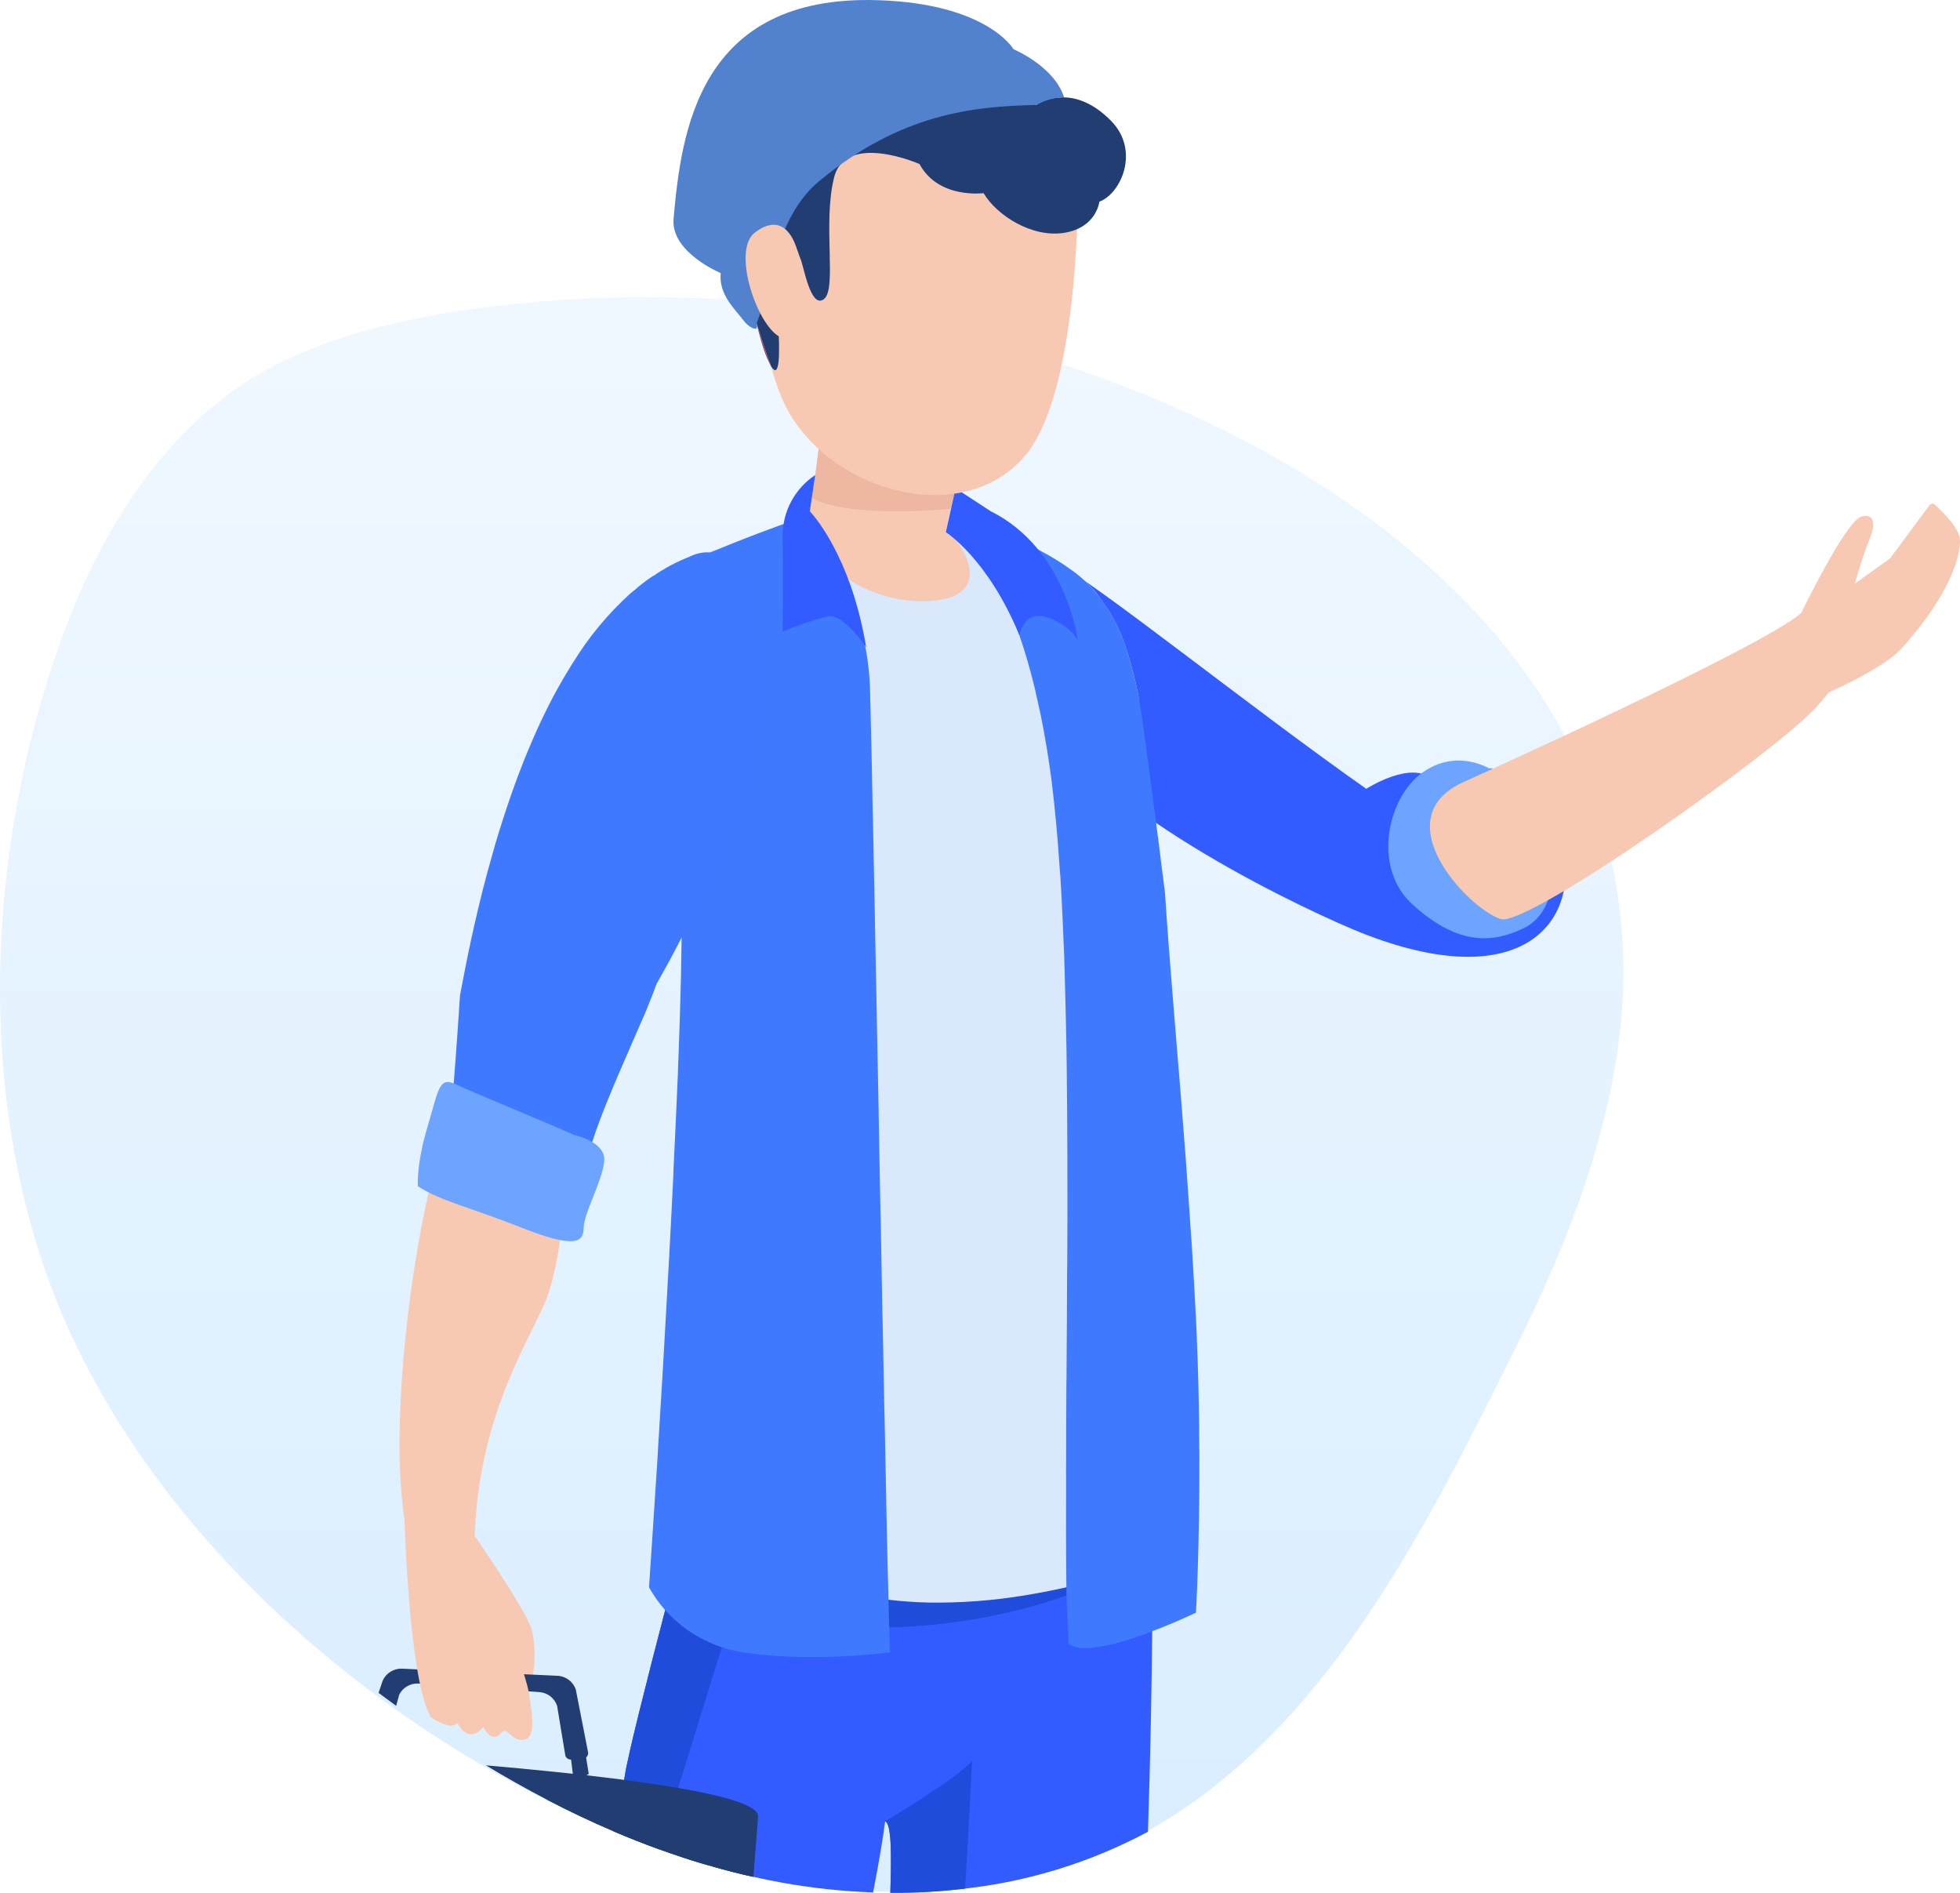
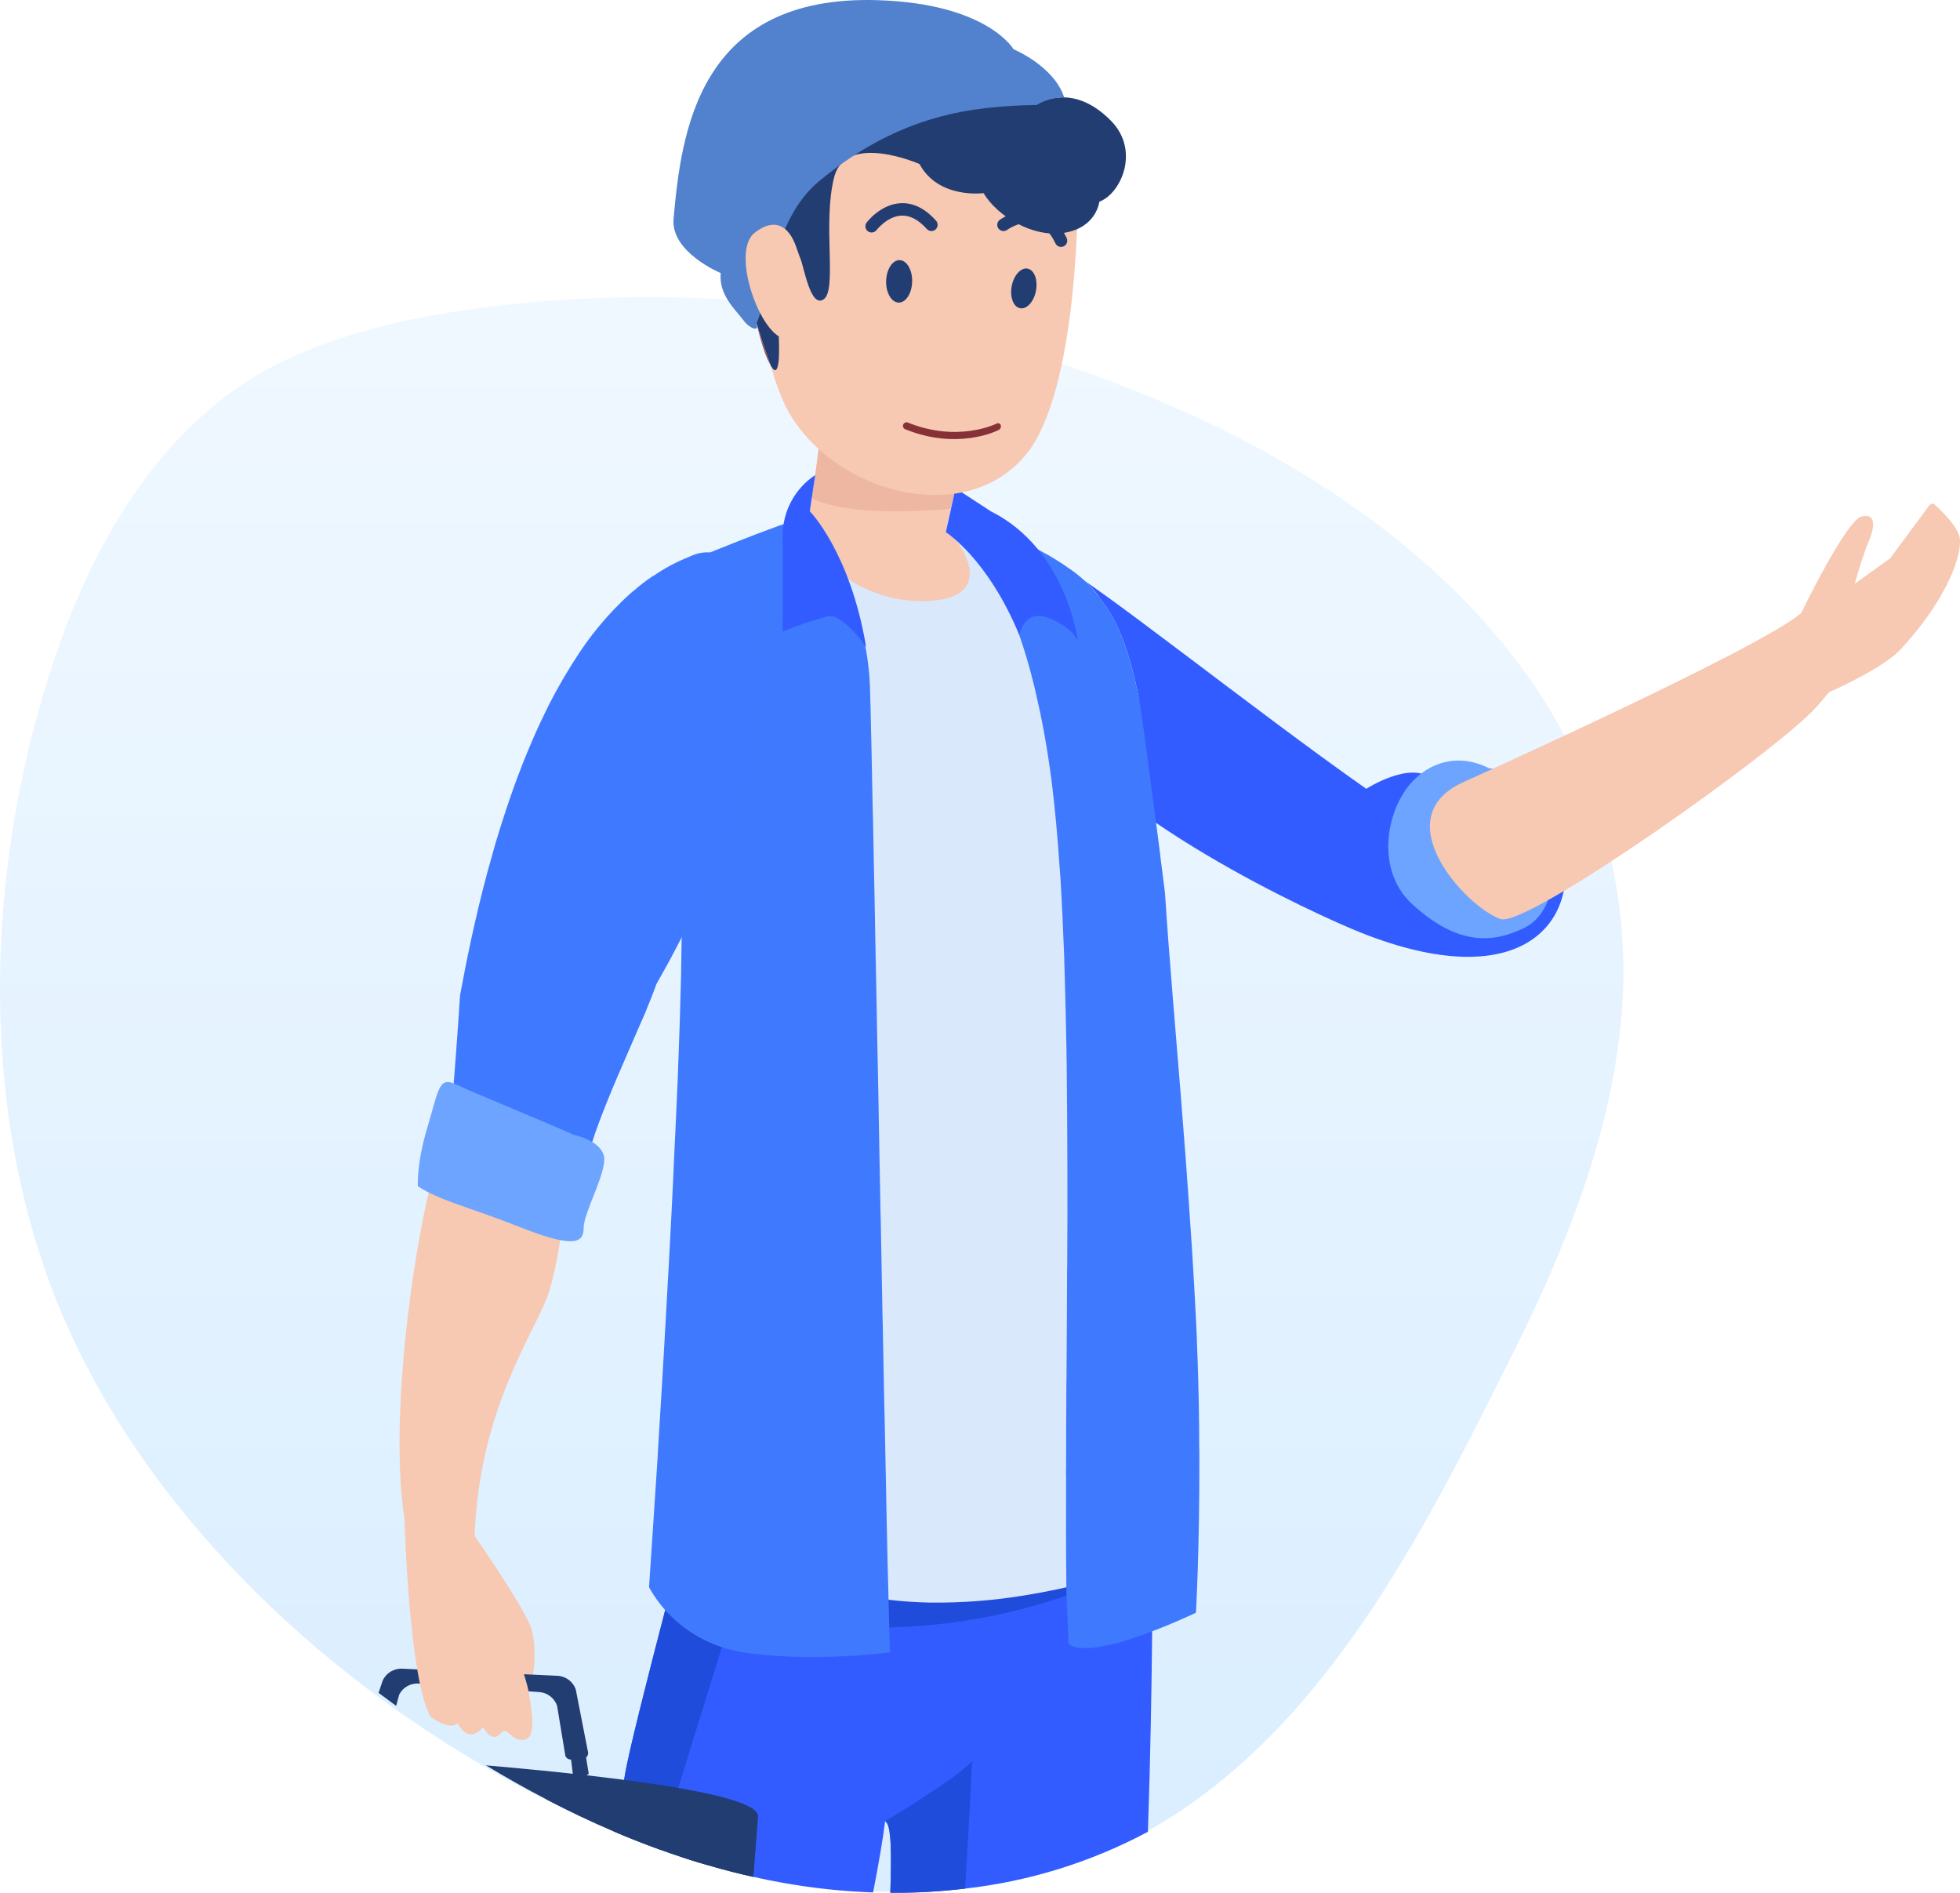
- <svg xmlns="http://www.w3.org/2000/svg" width="415.324" height="400.99" viewBox="0 0 415.324 400.99">
+ <svg xmlns="http://www.w3.org/2000/svg" width="416.356" height="401.986" viewBox="0 0 416.356 401.986">
  <defs>
-     <style>.a{fill:url(#a);}.b{fill:#325cff;}.c{fill:#f7c8b2;}.d{fill:#6ca4ff;}.e{fill:#1f4cdb;}.f{fill:#edb7a2;}.g{fill:#d9e8fb;}.h{fill:#3f79fe;}.i{fill:#223d72;}.j{fill:#974a5b;}.k{fill:#5282ce;}.l{fill:#6d8dd9;}.m{fill:#3f79ff;}</style>
    <linearGradient id="a" x1="0.5" y1="-0.673" x2="0.5" y2="1.058" gradientUnits="objectBoundingBox">
      <stop offset="0" stop-color="#fff" />
      <stop offset="1" stop-color="#d8edff" />
    </linearGradient>
  </defs>
-   <g transform="translate(-139.265 -1119.031)">
-     <path class="a" d="M482.213,1325.488c-2.953,22.627-11.846,44.6-22.06,65.038-17.9,35.818-37.832,76.573-72.686,98.834-39.231,25.056-89.023,17.351-128.838-1.811-41.909-20.17-81.181-54.086-102.24-96.088-22.727-45.328-21.234-102.309-4.9-149.419,8.381-24.164,22.8-48.433,46.376-60.39,15.691-7.919,34.658-11.272,51.935-12.982a278.323,278.323,0,0,1,141.942,23.662c40.279,18.349,79.124,49.767,89.084,94.933A110.094,110.094,0,0,1,482.213,1325.488Z" transform="translate(0 14.592)" />
-     <g transform="translate(219.484 1119.031)">
-       <g transform="translate(125.345 106.695)">
-         <g transform="translate(0 11.914)">
-           <path class="b" d="M311.714,1242.194s-24.417-17.135-10.013-24.021c7.827-6.411,7.523-10.038,14.4-6.886s40.866,30.414,65,47.347c0,0,9.727-6.262,14.085-1.877,6.217-3.773,23.331-6.136,27.621,14.131,3.534,16.688-9.464,31.394-42.591,18.315C370.372,1285.316,324.519,1264.306,311.714,1242.194Z" transform="translate(-297.153 -1210.132)" />
+   <g transform="translate(-139.265 -622.324)">
+     <path d="M483.065,829.173c-2.96,22.683-11.876,44.713-22.115,65.2C443,930.28,423.024,971.136,388.084,993.452c-39.328,25.118-89.244,17.394-129.158-1.817-42.013-20.22-81.382-54.219-102.494-96.326-22.783-45.44-21.286-102.564-4.908-149.79,8.4-24.224,22.86-48.553,46.491-60.54,15.73-7.939,34.744-11.3,52.064-13.014a279.012,279.012,0,0,1,142.294,23.72c40.379,18.394,79.32,49.891,89.3,95.169A110.368,110.368,0,0,1,483.065,829.173Z" transform="translate(0 14.748)" fill="url(#a)" />
+     <g transform="translate(219.683 622.324)">
+       <g transform="translate(125.656 106.96)">
+         <g transform="translate(0 11.943)">
+           <path d="M311.75,745.567s-24.478-17.179-10.038-24.082c7.847-6.425,7.541-10.063,14.439-6.9s40.967,30.489,65.158,47.463c0,0,9.751-6.277,14.12-1.882,6.232-3.782,23.389-6.15,27.69,14.168,3.542,16.73-9.487,31.472-42.7,18.36C370.554,788.8,324.587,767.734,311.75,745.567Z" transform="translate(-297.153 -713.424)" fill="#325cff" />
        </g>
-         <g transform="translate(88.608)">
-           <path class="c" d="M434.059,1242.568s14.506-5.847,19.091-10.879c10.641-11.682,12.8-20.516,12.376-23.4s-5.555-7.312-5.555-7.312a1.187,1.187,0,0,0-1.049.578l-8.148,11.022-13.891,9.953Z" transform="translate(-344.422 -1200.981)" />
-           <path class="c" d="M433.877,1229.314l-1.454-5.761s9.486-19.614,12.783-20.447,2.644,2.661,1.6,5.04c-1.275,2.9-3.4,10.442-3.4,10.442l-8.04,8.89Z" transform="translate(-344.916 -1200.377)" />
-           <path class="d" d="M371,1246.545c-6.187,5.8-8.819,19.256-.707,26.676,10.287,9.408,17.75,7.85,23.6,5.1s8.45-11.913,3.7-21.543C390.347,1242.085,378.53,1239.488,371,1246.545Z" transform="translate(-365.211 -1188.357)" />
-           <path class="c" d="M379.469,1255.11s62.757-28.258,71.2-35.648,22.01-.865,3.106,20.027c-8.459,9.349-61.218,46.7-66.815,44.811C379.742,1281.858,361.953,1262.641,379.469,1255.11Z" transform="translate(-363.163 -1196.286)" />
+         <g transform="translate(88.828)">
+           <path d="M434.059,745.964S448.6,740.1,453.2,735.057c10.667-11.71,12.831-20.566,12.407-23.453s-5.569-7.33-5.569-7.33a1.186,1.186,0,0,0-1.052.58L450.815,715.9l-13.925,9.979Z" transform="translate(-344.199 -704.274)" fill="#f7c8b2" />
+           <path d="M433.881,732.673l-1.458-5.775s9.51-19.663,12.814-20.5,2.651,2.668,1.6,5.051c-1.278,2.905-3.408,10.469-3.408,10.469l-8.06,8.912Z" transform="translate(-344.698 -703.663)" fill="#f7c8b2" />
+           <path d="M371.013,749.848c-6.2,5.812-8.841,19.3-.709,26.741,10.312,9.431,17.794,7.87,23.658,5.109s8.471-11.941,3.709-21.6C390.409,745.377,378.563,742.771,371.013,749.848Z" transform="translate(-365.211 -691.515)" fill="#6ca4ff" />
+           <path d="M379.488,758.5s62.913-28.328,71.378-35.736,22.064-.867,3.114,20.076c-8.48,9.371-61.37,46.82-66.981,44.922C379.761,785.313,361.928,766.048,379.488,758.5Z" transform="translate(-363.142 -699.529)" fill="#f7c8b2" />
        </g>
      </g>
-       <path class="b" d="M353.321,1375.559c0,3.661-.02,8.583-.073,14.436-.108,11.391-.355,26.328-.9,42.467A107.911,107.911,0,0,1,313.6,1444.5a124.848,124.848,0,0,1-15.842.878c.268-8.226.254-14.59-1.1-15.146-.443,3.574-1.335,8.823-2.548,15.079a135.794,135.794,0,0,1-19.235-2.058q-3.1-.554-6.156-1.247c-2.876-.637-5.739-1.36-8.568-2.173-.241-.06-.475-.126-.711-.2-.569-.161-1.146-.328-1.716-.5q-2.193-.654-4.364-1.381c-1.515-.5-3.031-1.02-4.533-1.562q-4.886-1.769-9.667-3.815c.375-1.8.71-3.427,1.012-4.868.57-2.789.979-4.868,1.18-6.048.04-.241.074-.443.1-.609.63-4.385,4.981-21.463,8.609-35.374,2.748-10.547,5.088-19.269,5.088-19.269l1.844.039,40,.851,29.144.624,8.066.175.792.021,14.066.308,4.257.094S353.336,1370.94,353.321,1375.559Z" transform="translate(-189.319 -1044.395)" />
-       <path class="e" d="M301.75,1405.56s-.483,10.607-1.483,27.061a124.848,124.848,0,0,1-15.842.878c.268-8.226.254-14.59-1.1-15.146C283.325,1418.353,299.007,1408.993,301.75,1405.56Z" transform="translate(-175.984 -1032.512)" />
-       <path class="e" d="M346.9,1377.591l-.04.019a95.519,95.519,0,0,1-11.753,4.807,123.453,123.453,0,0,1-37.594,6.745,103.13,103.13,0,0,1-13.134-.617c-12.853-1.414-19.054,3.761-21.8,3.071-.141.476-.322,1.06-.522,1.737-1.6,5.209-5.022,16.131-9.24,29.821-.556,1.811-1.126,3.674-1.716,5.572q-1.105,3.631-2.273,7.442-4.886-1.769-9.667-3.815c.375-1.8.71-3.427,1.012-4.868.57-2.789.979-4.868,1.18-6.048.04-.241.074-.443.1-.609.63-4.385,4.981-21.463,8.609-35.374,2.748-10.547,5.088-19.269,5.088-19.269l1.844.039,40,.851,29.144.624,8.066.175.792.6,10.688,8.159Z" transform="translate(-189.319 -1044.395)" />
-       <g transform="translate(77.251 111.198)">
-         <path class="c" d="M301.167,1204.439s7.335,6.251,14.872,8.409-16.332,18.527-16.332,18.527-35.933-5.546-39.141-14.719,16.487-12.218,16.487-12.218Z" transform="translate(-260.214 -1204.439)" />
+       <path d="M353.6,878.875c0,3.67-.02,8.6-.073,14.471-.108,11.42-.356,26.395-.9,42.574a108.154,108.154,0,0,1-38.844,12.07,125.174,125.174,0,0,1-15.882.881c.269-8.247.254-14.626-1.1-15.183-.444,3.583-1.338,8.845-2.554,15.117a136.311,136.311,0,0,1-19.283-2.063q-3.105-.556-6.171-1.25c-2.883-.638-5.753-1.365-8.589-2.178-.241-.06-.476-.128-.713-.2-.57-.162-1.149-.33-1.72-.5q-2.2-.656-4.375-1.385c-1.519-.5-3.038-1.022-4.545-1.566q-4.9-1.776-9.691-3.824c.376-1.8.711-3.435,1.014-4.88.572-2.8.982-4.88,1.183-6.063.04-.241.074-.444.1-.612.632-4.4,4.994-21.515,8.63-35.461,2.755-10.573,5.1-19.318,5.1-19.318l1.848.04,40.1.854,29.217.625,8.086.175.794.021,14.1.308,4.268.094S353.619,874.245,353.6,878.875Z" transform="translate(-189.195 -546.889)" fill="#325cff" />
+       <path d="M301.8,908.853s-.484,10.633-1.487,27.127a125.162,125.162,0,0,1-15.882.881c.269-8.247.254-14.626-1.1-15.183C283.325,921.678,299.046,912.295,301.8,908.853Z" transform="translate(-175.717 -534.878)" fill="#1f4cdb" />
+       <path d="M347.166,880.912l-.04.021a95.732,95.732,0,0,1-11.782,4.819,123.76,123.76,0,0,1-37.687,6.762,103.851,103.851,0,0,1-13.167-.619c-12.885-1.419-19.1,3.771-21.851,3.079-.141.476-.322,1.061-.523,1.74-1.607,5.223-5.034,16.173-9.263,29.9-.557,1.815-1.129,3.683-1.72,5.586q-1.108,3.639-2.279,7.461-4.9-1.776-9.691-3.824c.376-1.8.711-3.435,1.014-4.88.572-2.8.982-4.88,1.183-6.063.04-.241.074-.444.1-.612.632-4.4,4.994-21.515,8.63-35.461,2.755-10.573,5.1-19.318,5.1-19.318l1.848.04,40.1.854,29.217.625,8.086.175.794.6,10.714,8.181Z" transform="translate(-189.195 -546.889)" fill="#1f4cdb" />
+       <g transform="translate(77.443 111.474)">
+         <path d="M301.269,707.732s7.353,6.266,14.909,8.43-16.372,18.572-16.372,18.572-36.022-5.559-39.238-14.754S277.1,707.732,277.1,707.732Z" transform="translate(-260.214 -707.732)" fill="#f7c8b2" />
      </g>
-       <g transform="translate(89.377 78.435)">
-         <path class="c" d="M269.527,1221.151c4.606,7.947,30.4,11.891,29.743,3.311-.3-3.733.782-9.964,2.107-15.835,1.535-6.8,3.372-13.095,3.763-14.359.031-.12.061-.211.061-.211,3.912-14.931-32.393-17.851-31.067-11.891a13.829,13.829,0,0,1,.15,3.4c-.09,4.967-1.2,13.4-2.317,20.831C270.731,1214.377,269.527,1221.151,269.527,1221.151Z" transform="translate(-269.527 -1179.275)" />
+       <g transform="translate(89.599 78.63)">
+         <path d="M269.527,724.548c4.618,7.967,30.48,11.92,29.817,3.319-.3-3.742.784-9.989,2.112-15.874,1.539-6.821,3.38-13.128,3.772-14.395.031-.121.061-.211.061-.211,3.922-14.969-32.473-17.9-31.144-11.92a13.864,13.864,0,0,1,.15,3.41c-.09,4.979-1.206,13.429-2.323,20.883C270.734,717.757,269.527,724.548,269.527,724.548Z" transform="translate(-269.527 -682.568)" fill="#f7c8b2" />
      </g>
-       <path class="f" d="M271.4,1204.94c8.67,4.4,29.411,2.228,29.411,2.228,1.535-6.8,3.372-13.095,3.763-14.359a13.67,13.67,0,0,0-3.763-2.168l-27.094-6.532C273.628,1189.076,272.514,1197.5,271.4,1204.94Z" transform="translate(-179.585 -1099.38)" />
-       <path class="g" d="M251.462,1261.1v147.96l2.5,8.249,2.258,1.384,4.907,3.01s1.113.723,3.221,1.807c.482.241.993.512,1.565.782.663.331,1.415.663,2.228,1.023a86.757,86.757,0,0,0,12.223,4.3c.723.181,1.475.362,2.258.573a95.3,95.3,0,0,0,11.047,1.927c2.771.331,5.66.542,8.7.6a114.725,114.725,0,0,0,20.23-1.535c3.882-.633,7.616-1.415,11.047-2.228,2.8-.663,5.389-1.355,7.737-2.017,6.623-1.9,11.258-3.613,12.4-4.065.211-.09.3-.12.3-.12l-1.535-21.525a152.567,152.567,0,0,0,3.372-27c.361-7.165.3-14.541-.031-21.946v-.271c.241-14.269-2.288-43.981-5.057-71.828v-.03c-1.475-14.57-3.01-28.628-4.244-39.677-2.98-14.69-6.593-18.273-8.188-20.65-1.807-2.74-5.178-5.51-9.062-7.917-4.4-1.505-9.092-2.8-12.884-3.763v-.031l-.211-.03c-2.168-.572-4-1.023-5.3-1.354a4.138,4.138,0,0,0-1.143-.06,1.739,1.739,0,0,0-.392.03c-1.023.03-2.047.241-1.716.6,1.9,2.318,3.944,6.171,2.89,9.122-.723,2.138-3.1,3.793-8.248,4.095a28.687,28.687,0,0,1-18.424-5.449,43.581,43.581,0,0,1-10.025-10.206,1.049,1.049,0,0,0-.782-.3,8.241,8.241,0,0,0-2.469.512c-.693.211-1.294.422-1.625.542L261.878,1208l-2.138.693h-.03a1.078,1.078,0,0,0-.271.12l-3.854,1.264s.061.091.151.241c.391.723,1.716,2.98,3.7,6.412l-.452,2.469-.392,2.258-2.949,16.377-.392,2.167v.09l-1.746,9.542-1.656,9.3Z" transform="translate(-185.605 -1093.204)" />
-       <g transform="translate(121.488 111.056)">
-         <path class="h" d="M294.191,1204.482a13.336,13.336,0,0,1,2.709,2.259c2.829,2.859,7.435,8.971,11.59,21.1v.03c1.083,3.1,2.137,6.623,3.1,10.567.181.722.362,1.475.512,2.228,1.085,4.575,2.048,9.693,2.86,15.442.03.3.09.6.12.9.121.723.211,1.475.3,2.258.661,5.329,1.2,11.229,1.625,17.611q.092,1.129.181,2.258c.331,5.389.572,11.078.813,17.009,0,.753.03,1.505.061,2.258.18,5.719.3,11.65.421,17.73,0,.754,0,1.506.03,2.259.091,7.073.121,14.359.151,21.7v2.257c.03,5.9,0,11.861-.03,17.761,0,.752,0,1.505-.03,2.228-.03,7.284-.061,14.539-.121,21.675,0,.753,0,1.505-.03,2.258-.03,6.05-.06,11.98-.06,17.761q-.045,1.129,0,2.258c-.03,8.188-.03,15.984.06,23.24.03,4,.392,8.339.452,11.981a4.931,4.931,0,0,0,3.04.9,13.2,13.2,0,0,0,1.867-.03,44.217,44.217,0,0,0,9.844-2.439q1.174-.361,2.258-.812c5.449-2.018,9.994-4.214,9.994-4.214s.783-13.668.723-33.054c0-.753,0-1.535-.03-2.319,0-5.6-.12-11.65-.331-17.941-.03-.753-.06-1.505-.091-2.288-.06-2.2-.15-4.425-.271-6.653q-.361-7.136-.812-14.361c-.03-.753-.09-1.505-.151-2.258-.391-5.93-.812-11.861-1.234-17.7l-.18-2.258c-.543-7.224-1.115-14.329-1.686-21.132-.06-.753-.121-1.505-.181-2.228q-.767-9.257-1.415-17.672c-.06-.782-.12-1.535-.18-2.287-.271-3.613-.513-7.045-.723-10.326,0,0-.332-2.65-.844-6.653q-.135-1.084-.271-2.258c-.661-5.027-1.475-11.5-2.288-17.431-.09-.782-.181-1.535-.3-2.258-.814-6.171-1.566-11.439-1.957-13.306-.241-1.113-.452-2.166-.693-3.13-.181-.783-.361-1.505-.542-2.2-2.679-10.3-5.57-13.276-6.954-15.323a26.11,26.11,0,0,0-6.744-6.382c-.753-.542-1.505-1.053-2.318-1.535-.723-.452-1.415-.874-2.168-1.294h-.03c-.572-.332-1.174-.633-1.746-.964l-.03-.031a64.409,64.409,0,0,0-7.676-3.341h-.03a34.168,34.168,0,0,0-3.673-1.174h-.03C298.195,1204.422,295.786,1204.122,294.191,1204.482Z" transform="translate(-294.191 -1204.33)" />
+       <path d="M271.4,708.285c8.691,4.406,29.484,2.233,29.484,2.233,1.539-6.821,3.38-13.128,3.772-14.395a13.7,13.7,0,0,0-3.772-2.173L273.723,687.4C273.633,692.381,272.517,700.831,271.4,708.285Z" transform="translate(-179.357 -602.463)" fill="#edb7a2" />
+       <path d="M251.462,764.532V912.859l2.5,8.268,2.263,1.389,4.919,3.018s1.116.724,3.229,1.81c.483.241,1,.514,1.569.786.664.331,1.419.663,2.233,1.026a87.146,87.146,0,0,0,12.253,4.315c.724.181,1.479.363,2.263.574a95.543,95.543,0,0,0,11.075,1.93c2.777.333,5.674.544,8.723.6a115.154,115.154,0,0,0,20.28-1.539c3.892-.634,7.635-1.419,11.075-2.235,2.807-.663,5.4-1.357,7.757-2.022,6.64-1.9,11.286-3.621,12.433-4.073.211-.091.3-.121.3-.121L352.8,905.012a152.947,152.947,0,0,0,3.38-27.07c.361-7.182.3-14.576-.031-22v-.272c.241-14.3-2.293-44.091-5.069-72.006v-.03c-1.479-14.606-3.018-28.7-4.255-39.776-2.988-14.726-6.609-18.318-8.208-20.7-1.812-2.747-5.191-5.524-9.084-7.937-4.406-1.51-9.114-2.807-12.916-3.773v-.03l-.211-.03c-2.173-.573-4.013-1.026-5.312-1.357a4.135,4.135,0,0,0-1.146-.061,1.734,1.734,0,0,0-.393.03c-1.026.031-2.052.241-1.72.6,1.9,2.323,3.953,6.187,2.9,9.144-.724,2.143-3.109,3.8-8.268,4.1a28.74,28.74,0,0,1-18.47-5.462,43.663,43.663,0,0,1-10.05-10.23,1.051,1.051,0,0,0-.784-.3,8.252,8.252,0,0,0-2.475.513c-.694.211-1.3.423-1.629.543L261.9,711.3l-2.143.693h-.03a1.125,1.125,0,0,0-.271.121l-3.863,1.267s.061.09.151.242c.392.724,1.72,2.988,3.712,6.428l-.453,2.475-.393,2.263L255.657,741.2l-.393,2.173v.091l-1.75,9.566-1.66,9.326Z" transform="translate(-185.442 -596.221)" fill="#d9e8fb" />
+       <g transform="translate(121.79 111.332)">
+         <path d="M294.191,707.776a13.386,13.386,0,0,1,2.716,2.263c2.836,2.867,7.454,8.994,11.619,21.156v.03c1.086,3.108,2.142,6.64,3.108,10.593.181.724.363,1.479.513,2.233,1.087,4.586,2.053,9.717,2.867,15.481.03.3.09.6.12.906.121.724.211,1.479.3,2.263.663,5.342,1.206,11.257,1.629,17.654q.092,1.132.181,2.264c.332,5.4.573,11.1.814,17.05,0,.754.03,1.51.061,2.265.18,5.734.3,11.679.422,17.774,0,.754,0,1.509.03,2.263.091,7.092.121,14.4.151,21.759v2.264c.03,5.914,0,11.89-.03,17.805,0,.754,0,1.509-.03,2.233-.03,7.3-.061,14.575-.121,21.727,0,.754,0,1.509-.03,2.263-.03,6.067-.06,12.012-.06,17.805q-.045,1.132,0,2.263c-.03,8.21-.03,16.025.06,23.3.03,4.014.393,8.359.453,12.01a4.951,4.951,0,0,0,3.048.906,13.194,13.194,0,0,0,1.872-.03,44.33,44.33,0,0,0,9.869-2.445q1.177-.362,2.263-.814c5.462-2.023,10.019-4.226,10.019-4.226s.784-13.7.724-33.135c0-.755,0-1.54-.03-2.325,0-5.612-.12-11.679-.332-17.987-.03-.754-.06-1.509-.091-2.293-.06-2.2-.15-4.436-.272-6.67q-.362-7.152-.814-14.395c-.03-.754-.09-1.509-.151-2.263-.392-5.945-.814-11.89-1.237-17.745l-.18-2.263c-.544-7.242-1.117-14.365-1.69-21.184-.06-.754-.121-1.509-.181-2.233q-.769-9.28-1.419-17.715c-.06-.784-.12-1.539-.18-2.293-.271-3.622-.514-7.062-.724-10.351,0,0-.333-2.656-.846-6.67q-.135-1.087-.271-2.263c-.663-5.041-1.479-11.529-2.293-17.474-.09-.784-.181-1.539-.3-2.263-.816-6.187-1.57-11.467-1.962-13.339-.241-1.116-.453-2.173-.694-3.138-.181-.786-.362-1.51-.543-2.2-2.686-10.321-5.584-13.309-6.971-15.361a26.177,26.177,0,0,0-6.761-6.4c-.754-.543-1.509-1.057-2.323-1.539-.724-.453-1.419-.876-2.173-1.3h-.03c-.573-.331-1.177-.633-1.75-.966l-.03-.03a64.563,64.563,0,0,0-7.7-3.349h-.03a34.273,34.273,0,0,0-3.682-1.177h-.03C298.2,707.716,295.79,707.414,294.191,707.776Z" transform="translate(-294.191 -707.623)" fill="#3f79fe" />
      </g>
-       <g transform="translate(120.197 103.444)">
-         <path class="b" d="M308.8,1229.628s.876-5.667,6.14-3.692,6.247,4.94,6.247,4.94-2.317-19.463-18.445-27.513l-7.482-4.878L293.2,1207.8S302.011,1213.233,308.8,1229.628Z" transform="translate(-293.199 -1198.484)" />
+       <g transform="translate(120.495 103.7)">
+         <path d="M308.842,733s.878-5.683,6.155-3.7,6.262,4.952,6.262,4.952-2.323-19.511-18.491-27.583l-7.5-4.891-2.069,9.337S302.033,716.563,308.842,733Z" transform="translate(-293.199 -701.776)" fill="#325cff" />
      </g>
-       <path class="c" d="M330.582,1153.67s.3,42.358-11.162,55.918c-13.815,16.339-43.69,6.865-51.621-12.3s-5.286-47.583-5.286-47.583S325.956,1122.609,330.582,1153.67Z" transform="translate(-182.396 -1113.075)" />
-       <path class="i" d="M258.668,1159.542a135.887,135.887,0,0,0,5.027,23.541.719.719,0,0,1,.06.241c1.234,4,2.288,6.985,2.8,8.339.12.362.21.6.24.693,0,.03.031.03.031.06,3.582,5.841.542-20.741-.362-28.237.03-.03.03-.03.06-.03,5.3-.723,5.811,3.943,6.5,5.419.723,1.475,2.137,10.776,5,8.64,2.83-2.138-.3-16.075,2.168-25.8,2.469-9.693,18.092-2.829,18.092-2.829,4,7.465,13.577,6.171,13.577,6.171,2.83,4.756,10.3,9.512,17.129,8.4s7.406-6.593,7.406-6.593c4.576-1.686,8.64-10.746,2.56-17.039-8.55-8.791-15.926-3.462-15.926-3.462-17.821-10.326-64.361,2.017-64.361,2.017S256.952,1143.617,258.668,1159.542Z" transform="translate(-183.66 -1114.832)" />
-       <path class="j" d="M262.4,1171.637c.9,3.854,1.927,7.2,3.04,9.032-.03-.09-.12-.331-.24-.693C264.686,1178.622,263.632,1175.642,262.4,1171.637Z" transform="translate(-182.303 -1103.146)" />
-       <path class="k" d="M325.767,1141.262c-13.266.3-28.677,1.774-46.015,16.142-9.666,8.008-10.181,22.79-13.268,30.118.691,2.2-1.708.762-2.558-.355-2.142-2.813-5.45-5.674-5.042-10.284,0,0-10.627-4.4-9.986-11.517,1.637-18.149,5.144-47.555,43.392-46.295,23.153.763,28.648,10.392,28.648,10.392s8.607,3.567,10.719,10.2A11.944,11.944,0,0,0,325.767,1141.262Z" transform="translate(-186.388 -1119.031)" />
-       <path class="c" d="M271.349,1160.425s-2.169-8.293-8.814-3.127c-5.449,4.234,1.9,23.77,7.268,22.387S271.349,1160.425,271.349,1160.425Z" transform="translate(-182.841 -1107.988)" />
-       <path class="l" d="M269.524,1143.005" transform="translate(-180.151 -1111.792)" />
-       <g transform="translate(57.307 109.191)">
-         <path class="h" d="M244.895,1429.971a27.281,27.281,0,0,0,10.627,10.6c.693.39,1.445.752,2.228,1.113a28.977,28.977,0,0,0,7.1,2.078c.872.15,1.776.271,2.679.361.691.09,1.384.151,2.077.211,3.221.3,6.472.422,9.573.422,1.083,0,2.137,0,3.161-.03.482,0,.932-.031,1.384-.031,7.075-.241,12.253-.932,12.253-.932-.09-1.144-.211-5.088-.332-11.138-.15-5.058-.3-11.59-.45-19.207,0-.633-.031-1.234-.031-1.9v-.03c-.12-5.509-.24-11.53-.361-17.912-.03-.691-.03-1.354-.06-2.047-.121-5.509-.211-11.319-.332-17.25-.03-.753-.03-1.505-.06-2.258-.12-6.442-.241-13.1-.361-19.778-.03-.753-.03-1.505-.06-2.258-.121-6.5-.241-13.035-.362-19.537,0-.752-.03-1.475-.03-2.228-.121-6.081-.241-12.1-.362-17.972,0-.753-.03-1.475-.03-2.228-.12-6.171-.241-12.192-.361-17.912,0-.753-.03-1.475-.03-2.2-.151-7.678-.3-14.812-.422-21.163-.03-.752-.03-1.5-.06-2.257-.151-8.249-.3-15.052-.422-19.748,0-.814-.03-1.566-.06-2.258q-.045-2.26-.09-3.523a58.321,58.321,0,0,0-2.53-14.57c-.241-.782-.482-1.535-.723-2.287-.812-2.347-1.655-4.515-2.558-6.532a77.407,77.407,0,0,0-6.924-12.675c-1.324.392-2.829.874-4.425,1.445-.723.241-1.475.512-2.258.782-2.83,1.023-5.811,2.168-8.489,3.221-.723.271-1.415.573-2.078.844h-.03a1.077,1.077,0,0,0-.271.12c-1.445.572-2.709,1.085-3.7,1.505-1.475.6-2.349.963-2.349.963s-.391,1.837-.9,5.028c-.151.812-.3,1.685-.422,2.648q-.18,1.039-.361,2.259c-.091.6-.181,1.2-.241,1.866-.543,3.823-1.114,8.429-1.536,13.547q-.135,1.084-.18,2.258c-.482,5.93-.784,12.493-.723,19.326-.03.782,0,1.535.03,2.349v.03c.03,3.131.181,6.322.391,9.512,0,.332.031.663.061.993.21,2.53.331,5.751.361,9.543v.03c.03.812.03,1.6.03,2.469,0,4.425-.06,9.513-.181,15.052,0,1.023-.03,2.048-.06,3.1-.12,5.117-.3,10.567-.512,16.256-.06,1.113-.09,2.228-.12,3.371-.271,6.382-.573,12.975-.9,19.688v.03c-.03.963-.06,1.927-.12,2.92-.3,6.231-.633,12.524-.963,18.664q-.092,1.537-.181,3.071c-.271,5.148-.572,10.2-.844,15.082-.06,1.234-.15,2.439-.21,3.643-.271,4.7-.543,9.211-.814,13.426-.09,1.595-.21,3.161-.271,4.666C245.648,1418.952,244.895,1429.971,244.895,1429.971Z" transform="translate(-244.895 -1202.898)" />
+       <path d="M330.752,657s.3,42.463-11.189,56.057c-13.849,16.38-43.8,6.882-51.749-12.331s-5.3-47.7-5.3-47.7S326.115,625.862,330.752,657Z" transform="translate(-182.198 -616.304)" fill="#f7c8b2" />
+       <path d="M258.67,662.9a136.225,136.225,0,0,0,5.039,23.6.721.721,0,0,1,.06.242c1.237,4.013,2.293,7,2.807,8.36.12.362.21.6.24.694,0,.03.031.03.031.06,3.591,5.855.543-20.793-.363-28.307.03-.03.03-.03.06-.03,5.312-.724,5.825,3.953,6.519,5.432.724,1.477,2.142,10.8,5.009,8.66,2.838-2.142-.3-16.115,2.173-25.862,2.475-9.717,18.137-2.836,18.137-2.836,4.013,7.484,13.61,6.185,13.61,6.185,2.837,4.769,10.321,9.537,17.171,8.421s7.424-6.609,7.424-6.609c4.588-1.69,8.661-10.774,2.566-17.081-8.571-8.813-15.965-3.47-15.965-3.47-17.865-10.352-64.521,2.022-64.521,2.022S256.95,646.936,258.67,662.9Z" transform="translate(-183.475 -618.08)" fill="#223d72" />
+       <path d="M262.4,674.93c.906,3.863,1.932,7.213,3.048,9.054-.03-.091-.12-.333-.24-.694C264.691,681.932,263.635,678.943,262.4,674.93Z" transform="translate(-182.104 -606.269)" fill="#974a5b" />
+       <path d="M325.958,644.61c-13.3.3-28.748,1.779-46.129,16.182-9.69,8.028-10.207,22.846-13.3,30.193.693,2.2-1.712.762-2.565-.358-2.147-2.821-5.464-5.687-5.055-10.308,0,0-10.653-4.411-10.011-11.547,1.641-18.193,5.157-47.672,43.5-46.409,23.21.765,28.719,10.417,28.719,10.417s8.629,3.577,10.746,10.222A11.976,11.976,0,0,0,325.958,644.61Z" transform="translate(-186.233 -622.324)" fill="#5282ce" />
+       <path d="M271.376,663.73s-2.174-8.314-8.836-3.136c-5.462,4.246,1.9,23.829,7.286,22.443S271.376,663.73,271.376,663.73Z" transform="translate(-182.648 -611.162)" fill="#f7c8b2" />
+       <path d="M269.524,646.3" transform="translate(-179.929 -615.007)" fill="#6d8dd9" />
+       <g transform="translate(57.449 109.462)">
+         <path d="M244.9,933.828a27.348,27.348,0,0,0,10.653,10.622c.694.393,1.449.754,2.233,1.117a28.99,28.99,0,0,0,7.122,2.082c.874.151,1.78.273,2.686.363.693.09,1.387.151,2.082.212,3.229.3,6.488.422,9.6.422,1.086,0,2.142,0,3.169-.03.483,0,.935-.03,1.387-.03,7.092-.241,12.283-.936,12.283-.936-.09-1.146-.211-5.1-.333-11.166-.15-5.069-.3-11.619-.452-19.253,0-.634-.031-1.239-.031-1.9v-.03c-.12-5.524-.24-11.559-.362-17.957-.03-.694-.03-1.357-.06-2.052-.121-5.522-.211-11.347-.333-17.293-.03-.754-.03-1.509-.06-2.263-.12-6.458-.241-13.128-.362-19.827-.03-.754-.03-1.509-.06-2.263-.121-6.519-.241-13.068-.363-19.586,0-.754-.03-1.48-.03-2.234-.121-6.1-.241-12.13-.363-18.016,0-.754-.03-1.479-.03-2.233-.12-6.187-.241-12.223-.362-17.957,0-.754-.03-1.479-.03-2.2-.151-7.7-.3-14.848-.423-21.215-.03-.754-.03-1.51-.06-2.264-.151-8.268-.3-15.089-.423-19.8,0-.814-.03-1.569-.06-2.263q-.045-2.263-.09-3.531a58.444,58.444,0,0,0-2.536-14.606c-.241-.784-.483-1.539-.724-2.293-.814-2.355-1.659-4.528-2.565-6.549a77.543,77.543,0,0,0-6.941-12.7c-1.327.393-2.836.876-4.436,1.449-.724.241-1.479.513-2.263.784-2.837,1.026-5.825,2.173-8.51,3.229-.724.271-1.419.573-2.083.844h-.03a1.127,1.127,0,0,0-.271.121c-1.449.573-2.716,1.086-3.712,1.509-1.479.6-2.355.966-2.355.966s-.392,1.84-.9,5.039c-.151.816-.3,1.69-.423,2.656q-.18,1.042-.362,2.263c-.091.6-.181,1.207-.241,1.872-.544,3.832-1.117,8.45-1.54,13.581q-.135,1.087-.18,2.263c-.483,5.945-.786,12.523-.724,19.374-.03.784,0,1.539.03,2.353v.031c.03,3.138.181,6.337.392,9.536,0,.333.031.664.061,1,.21,2.535.331,5.765.361,9.567v.03c.03.814.03,1.6.03,2.475,0,4.436-.06,9.537-.181,15.089,0,1.026-.03,2.052-.06,3.108-.12,5.131-.3,10.593-.513,16.3-.06,1.117-.09,2.233-.12,3.38-.271,6.4-.574,13.008-.906,19.737v.03c-.03.966-.06,1.932-.12,2.928-.3,6.247-.634,12.553-.966,18.71q-.092,1.539-.181,3.079c-.271,5.159-.573,10.23-.846,15.119-.06,1.237-.15,2.445-.21,3.651-.271,4.708-.544,9.235-.816,13.46-.09,1.6-.21,3.169-.271,4.678C245.649,922.782,244.9,933.828,244.9,933.828Z" transform="translate(-244.895 -706.191)" fill="#3f79fe" />
      </g>
-       <g transform="translate(85.622 100.645)">
-         <path class="b" d="M284.339,1232.783s-4.851-7.187-8.144-6.528a73.241,73.241,0,0,0-9.55,3.243s.112-13.567,0-20.324a15.386,15.386,0,0,1,6.9-12.841l-1.143,7.678S280.958,1212.638,284.339,1232.783Z" transform="translate(-266.643 -1196.334)" />
+       <g transform="translate(85.835 100.894)">
+         <path d="M284.383,736.167s-4.863-7.2-8.164-6.544a73.437,73.437,0,0,0-9.574,3.251s.112-13.6,0-20.375a15.427,15.427,0,0,1,6.918-12.873l-1.146,7.7S280.993,715.972,284.383,736.167Z" transform="translate(-266.643 -699.626)" fill="#325cff" />
      </g>
-       <path class="c" d="M214.881,1366.208s13.319,18.828,14.575,23.476.628,13.068-2.263,13.7S209.478,1373.768,214.881,1366.208Z" transform="translate(-197.006 -1044.394)" />
-       <g transform="translate(0 353.507)">
-         <path class="i" d="M272.98,1415.7l-.966,12.525c-2.876-.637-5.739-1.361-8.568-2.173-.241-.06-.475-.126-.711-.2-.569-.161-1.146-.328-1.716-.5q-2.193-.654-4.364-1.381c-1.515-.5-3.031-1.02-4.533-1.562q-4.886-1.77-9.667-3.815c-4.815-2.052-9.542-4.311-14.194-6.731,5.471.69,10.64,1.327,15.206,1.863,4.251.51,7.972.932,10.929,1.241,1.482.154,2.769.281,3.836.375,2.252.181,3.487.242,3.459.094l11.284.268Z" transform="translate(-192.611 -1384.116)" />
-         <path class="i" d="M266.394,1415.185l-.966,12.525c-2.876-.637-5.739-1.36-8.568-2.173l.684-5.229-1.394,5.028c-.569-.161-1.146-.328-1.716-.5q-2.193-.654-4.364-1.381l1.575-8.629.241-1.26,14.5,1.622Z" transform="translate(-186.026 -1383.602)" />
-         <path class="i" d="M275.965,1417.382l-9.983.677s-.758,3.48-1.971,8.972q-2.193-.654-4.364-1.381c-1.515-.5-3.031-1.02-4.533-1.562q-4.886-1.769-9.667-3.815c-4.815-2.052-9.542-4.311-14.194-6.731-4.372-2.273-8.676-4.708-12.9-7.255,2.386.207,4.794.422,7.2.65,1.026.094,2.052.194,3.071.3,2.742.268,5.464.543,8.146.837l2.923.323c2.722.315,5.377.636,7.945.965,4.117.543,7.986,1.113,11.465,1.716C269.7,1412.9,276.676,1415.015,275.965,1417.382Z" transform="translate(-195.603 -1385.799)" />
-         <path class="i" d="M231.277,1398.142l1.647,13.3,2.125.319,1.187-.809-2.3-14.164Z" transform="translate(-191.7 -1388.666)" />
-         <path class="i" d="M244.855,1409.362a1.176,1.176,0,0,1-.7.289l-2.467.16h-.014a1.224,1.224,0,0,1-1.213-.811l-1.756-10.607a4.311,4.311,0,0,0-3.761-2.876l-2.273-.161-.5-.033-2.474-.174-20.061-1.428-.234-.013a4.316,4.316,0,0,0-4.144,2.34l-.65,2.38c-1.247-.9-2.495-1.818-3.728-2.742.5-1.529.871-2.595.871-2.595a4.323,4.323,0,0,1,4.13-2.535l3.185.148,18.1.824,4.519.208,1.892.087,5.216.241a4.309,4.309,0,0,1,3.882,2.923l2.554,13.061A1.207,1.207,0,0,1,244.855,1409.362Z" transform="translate(-200.879 -1390.551)" />
+       <path d="M214.884,869.5s13.352,18.873,14.612,23.534.629,13.1-2.268,13.731S209.468,877.079,214.884,869.5Z" transform="translate(-196.964 -546.888)" fill="#f7c8b2" />
+       <g transform="translate(0 354.385)">
+         <path d="M273.091,919l-.968,12.556c-2.883-.638-5.753-1.365-8.589-2.178-.241-.06-.476-.128-.713-.2-.57-.162-1.149-.33-1.72-.5q-2.2-.656-4.375-1.385c-1.519-.5-3.038-1.022-4.545-1.566q-4.9-1.776-9.691-3.824c-4.827-2.057-9.566-4.323-14.229-6.749,5.484.693,10.666,1.331,15.243,1.869,4.261.51,7.992.934,10.956,1.244,1.485.154,2.776.282,3.845.376,2.258.182,3.5.241,3.468.094l11.312.269Z" transform="translate(-192.523 -887.341)" fill="#223d72" />
+         <path d="M266.435,918.482l-.968,12.556c-2.883-.638-5.753-1.365-8.589-2.178l.685-5.243-1.4,5.042c-.57-.162-1.149-.33-1.72-.5q-2.2-.656-4.375-1.385l1.579-8.651.241-1.263,14.539,1.626Z" transform="translate(-185.867 -886.82)" fill="#223d72" />
+         <path d="M276.108,920.7l-10.008.679s-.76,3.489-1.976,8.994q-2.2-.656-4.375-1.385c-1.519-.5-3.038-1.022-4.545-1.566q-4.9-1.776-9.691-3.824c-4.827-2.057-9.566-4.323-14.229-6.749-4.383-2.277-8.7-4.718-12.932-7.272,2.392.209,4.806.424,7.218.653,1.028.094,2.057.195,3.079.295,2.749.269,5.478.546,8.167.841l2.93.322c2.729.316,5.39.64,7.964.968,4.127.544,8.006,1.116,11.494,1.72C269.83,916.207,276.821,918.33,276.108,920.7Z" transform="translate(-195.546 -889.041)" fill="#223d72" />
+         <path d="M231.277,901.438l1.651,13.336,2.13.32,1.19-.811-2.309-14.2Z" transform="translate(-191.602 -891.939)" fill="#223d72" />
+         <path d="M244.964,912.7a1.17,1.17,0,0,1-.706.289l-2.473.162h-.014a1.227,1.227,0,0,1-1.216-.813l-1.761-10.633a4.322,4.322,0,0,0-3.771-2.883l-2.279-.162-.5-.034-2.48-.174-20.11-1.432-.235-.014a4.33,4.33,0,0,0-4.154,2.347l-.651,2.386c-1.25-.907-2.5-1.822-3.737-2.749.5-1.534.873-2.6.873-2.6a4.334,4.334,0,0,1,4.14-2.541l3.192.147,18.141.828,4.53.208,1.9.087,5.229.243a4.316,4.316,0,0,1,3.892,2.93l2.561,13.094A1.21,1.21,0,0,1,244.964,912.7Z" transform="translate(-200.879 -893.844)" fill="#223d72" />
      </g>
-       <g transform="translate(4.443 117.005)">
-         <path class="c" d="M239.773,1309.2s0,17.914-3.752,30.247c-2.532,8.327-15.005,24.347-15.838,52.542-.234,7.926-6.557,23.141-13.271,2.65-6.86-20.939,1.113-75.473,8.279-92.027S237.272,1299.418,239.773,1309.2Z" transform="translate(-204.291 -1182.965)" />
-         <path class="m" d="M212.663,1327.161c1.595.753,3.191,1.415,4.756,2.077.723.3,1.415.572,2.108.844,3.763,1.475,7.5,2.8,11.138,4.184.723.24,1.445.512,2.138.813,1.324.482,2.618,1.023,3.882,1.565.723.271,1.415.572,2.108.9.842.361,1.686.753,2.5,1.174.812-4.095,2.829-9.543,5.178-15.2.09-.241.211-.482.3-.723.271-.693.572-1.385.874-2.077.09-.241.211-.482.3-.723,1.565-3.673,3.191-7.316,4.606-10.627.09-.181.15-.332.21-.482.362-.812.693-1.6,1.025-2.319l.18-.45c.874-2.138,1.656-4.095,2.228-5.721,1.505-2.648,2.92-5.208,4.214-7.706.512-.964.993-1.927,1.475-2.859.03-.031.03-.091.061-.121v-.03c.12-.211.24-.452.361-.663,2.319-4.6,4.3-8.911,6.02-12.974.241-.512.452-1.023.663-1.535.181-.422.362-.874.542-1.3.03-.06.03-.09.061-.15,1.655-4.125,3.04-7.917,4.153-11.5l.723-2.438v-.03c.121-.3.211-.6.3-.9v-.03c.03-.06.03-.12.06-.18.993-3.523,1.716-6.744,2.258-9.694.12-.6.211-1.173.3-1.746.181-1.143.362-2.258.482-3.311.06-.542.121-1.053.181-1.565a47.78,47.78,0,0,0-.482-14.842,3.467,3.467,0,0,0-.121-.6c-.09-.392-.3-2.017-.782-4.154a34.94,34.94,0,0,0-2.258-6.924,13.923,13.923,0,0,0-1.264-2.288,8.555,8.555,0,0,0-4.4-3.7,6.717,6.717,0,0,0-2.829-.181,9.258,9.258,0,0,0-2.739.874,37.538,37.538,0,0,0-7.587,4.033h-.03c-.061.03-.091.06-.151.09h-.03a37.817,37.817,0,0,0-3.974,3.071h-.03c-.241.181-.482.391-.723.6l-.03.03a67.117,67.117,0,0,0-11.982,14.421c-.12.15-.211.331-.331.512q-1.039,1.67-2.078,3.432v.03c-1.324,2.258-2.588,4.636-3.793,7.165-1.143,2.317-2.228,4.756-3.281,7.284-.181.422-.331.814-.512,1.234-.422,1.025-.844,2.048-1.234,3.1v.03c-.392.993-.782,1.987-1.144,3.01q-1.9,5.238-3.612,10.837c-.031.121-.061.211-.091.331-.3.9-.572,1.807-.812,2.741-.091.331-.181.631-.271.964-1.445,4.967-2.739,10.145-3.944,15.472-.03.181-.091.362-.121.572-.18.753-.331,1.506-.512,2.289-.03.211-.09.391-.12.6-.782,3.613-1.505,7.316-2.2,11.048,0,0-.091,1.174-.211,3.01a6.581,6.581,0,0,0-.03.782c-.06.633-.121,1.355-.151,2.078-.03.271-.03.572-.06.872C213.656,1316.172,212.964,1325.686,212.663,1327.161Z" transform="translate(-201.763 -1208.899)" />
-         <g transform="translate(3.866 112.229)">
-           <path class="d" d="M240.392,1306.3s6.775,1.4,6.377,5.58-4.321,11.022-4.352,14.064-1.626,4.561-13.185,0-16.958-5.57-21.95-8.765c0,0-.371-4.539,2.021-12.521s2.39-10.783,5.979-9.089S235.651,1304.153,240.392,1306.3Z" transform="translate(-207.261 -1295.1)" />
+       <g transform="translate(4.454 117.295)">
+         <path d="M239.861,812.531s0,17.959-3.762,30.323c-2.539,8.347-15.042,24.407-15.878,52.671-.235,7.946-6.573,23.2-13.3,2.657-6.877-20.993,1.116-75.66,8.3-92.256S237.354,802.723,239.861,812.531Z" transform="translate(-204.291 -685.98)" fill="#f7c8b2" />
+         <path d="M212.663,830.746c1.6.756,3.2,1.419,4.768,2.083.724.3,1.419.573,2.113.845,3.772,1.479,7.514,2.807,11.166,4.195.724.242,1.449.513,2.143.816,1.327.483,2.625,1.026,3.892,1.569.724.271,1.419.573,2.113.906.844.362,1.69.754,2.5,1.176.814-4.1,2.836-9.566,5.191-15.239.09-.241.211-.483.3-.724.271-.694.573-1.389.876-2.082.09-.243.211-.484.3-.724,1.569-3.682,3.2-7.334,4.618-10.653.09-.181.15-.333.21-.483.363-.816.694-1.6,1.027-2.325l.18-.453c.876-2.142,1.66-4.1,2.233-5.734,1.509-2.656,2.928-5.221,4.225-7.725.513-.966,1-1.932,1.479-2.867.03-.03.03-.09.061-.12v-.03c.12-.211.24-.453.362-.664,2.325-4.616,4.315-8.933,6.035-13.006.241-.513.453-1.027.664-1.54.181-.422.363-.875.543-1.3.03-.06.03-.09.061-.151,1.659-4.134,3.048-7.937,4.164-11.527l.724-2.445v-.03c.121-.3.211-.6.3-.906v-.03c.03-.06.03-.12.06-.181,1-3.531,1.72-6.76,2.263-9.717.12-.6.211-1.177.3-1.75.181-1.147.363-2.263.483-3.319.06-.544.121-1.057.181-1.57a47.887,47.887,0,0,0-.483-14.878,3.446,3.446,0,0,0-.121-.6c-.09-.393-.3-2.022-.784-4.165a35.027,35.027,0,0,0-2.263-6.941,13.9,13.9,0,0,0-1.267-2.293,8.575,8.575,0,0,0-4.406-3.712,6.735,6.735,0,0,0-2.836-.181,9.276,9.276,0,0,0-2.746.874,37.693,37.693,0,0,0-7.605,4.045h-.03c-.061.03-.091.06-.151.09h-.03a37.917,37.917,0,0,0-3.983,3.079h-.03c-.241.18-.483.392-.724.6l-.03.03a67.249,67.249,0,0,0-12.012,14.456c-.12.15-.211.331-.332.513q-1.042,1.674-2.083,3.44v.03c-1.327,2.263-2.595,4.647-3.8,7.182-1.146,2.323-2.233,4.768-3.289,7.3-.181.423-.332.815-.513,1.237-.423,1.026-.846,2.052-1.237,3.109v.03c-.393,1-.784,1.992-1.147,3.018q-1.9,5.251-3.621,10.864c-.031.12-.061.211-.091.332-.3.906-.573,1.812-.814,2.746-.091.333-.181.634-.271.966-1.449,4.979-2.746,10.17-3.953,15.512-.03.181-.091.362-.121.573-.18.754-.332,1.509-.513,2.295-.03.21-.09.391-.12.6-.784,3.622-1.509,7.334-2.2,11.076,0,0-.091,1.176-.211,3.018a6.59,6.59,0,0,0-.03.784c-.06.634-.121,1.359-.151,2.082-.03.273-.03.574-.06.876C213.659,819.732,212.964,829.269,212.663,830.746Z" transform="translate(-201.736 -712.192)" fill="#3f79ff" />
+         <g transform="translate(3.876 112.507)">
+           <path d="M240.474,809.626s6.792,1.4,6.393,5.594-4.332,11.05-4.363,14.1-1.63,4.572-13.218,0-17-5.583-22-8.787c0,0-.372-4.55,2.026-12.552s2.4-10.811,5.993-9.112S235.722,807.468,240.474,809.626Z" transform="translate(-207.261 -798.392)" fill="#6ca4ff" />
        </g>
-         <path class="c" d="M205.1,1367.557s.926,34.123,5.567,41.944c0,0,4.217,3.042,5.643,1.255.711,1.38,2.672,4.114,5.481.893,1.1,1.944,2.411,2.836,3.734,1.247s2.025,1.454,4.407,1.454,2.838-2.325,1.514-10-11.43-27.523-12.465-36.792S207.073,1361.472,205.1,1367.557Z" transform="translate(-204.048 -1162.749)" />
+         <path d="M205.1,870.865s.928,34.206,5.581,42.048c0,0,4.228,3.049,5.657,1.258.713,1.383,2.678,4.124,5.495.9,1.1,1.949,2.417,2.843,3.743,1.25s2.03,1.458,4.418,1.458,2.845-2.331,1.518-10.028-11.458-27.59-12.5-36.882S207.078,864.764,205.1,870.865Z" transform="translate(-204.045 -665.547)" fill="#f7c8b2" />
+       </g>
+     </g>
+     <g transform="translate(331.061 711.985)">
+       <path d="M286.585,692.466a.772.772,0,0,1,.6-1.4c10.714,4.387,18.87.289,18.953.248a.6.6,0,0,1,.864.341.852.852,0,0,1-.4,1c-.351.183-8.743,4.43-20-.179Z" transform="translate(-286.214 -691.02)" fill="#863136" />
+     </g>
+     <g transform="translate(351.084 666.95)">
+       <path d="M315.013,664.327a1.316,1.316,0,0,1-1.074-.754c-1.121-2.383-2.58-3.819-4.338-4.264-2.927-.757-5.914,1.39-5.944,1.413a1.32,1.32,0,0,1-1.564-2.126c.163-.119,4.006-2.886,8.157-1.848,2.559.653,4.6,2.569,6.077,5.7a1.321,1.321,0,0,1-1.314,1.876Z" transform="translate(-301.555 -656.515)" fill="#223d72" />
+     </g>
+     <path d="M289.014,669.226c-.059,2.489-1.344,4.478-2.87,4.442s-2.715-2.083-2.655-4.572,1.343-4.478,2.869-4.442S289.074,666.737,289.014,669.226Z" transform="translate(44.015 12.919)" fill="#223d72" />
+     <path d="M309.108,670.733c-.437,2.321-1.946,3.986-3.37,3.717s-2.221-2.368-1.783-4.69,1.946-3.985,3.369-3.717S309.545,668.411,309.108,670.733Z" transform="translate(50.225 13.334)" fill="#223d72" />
+     <g transform="translate(323.096 665.468)">
+       <g transform="translate(0)">
+         <path d="M281.308,661.61a1.319,1.319,0,0,1-.932-2.107c.123-.162,3-3.931,7.283-4.115,2.639-.12,5.149,1.137,7.459,3.713a1.319,1.319,0,1,1-1.964,1.761q-2.635-2.939-5.381-2.836c-3,.128-5.264,3.035-5.286,3.063A1.317,1.317,0,0,1,281.308,661.61Z" transform="translate(-280.112 -655.38)" fill="#223d72" />
      </g>
    </g>
  </g>
</svg>
